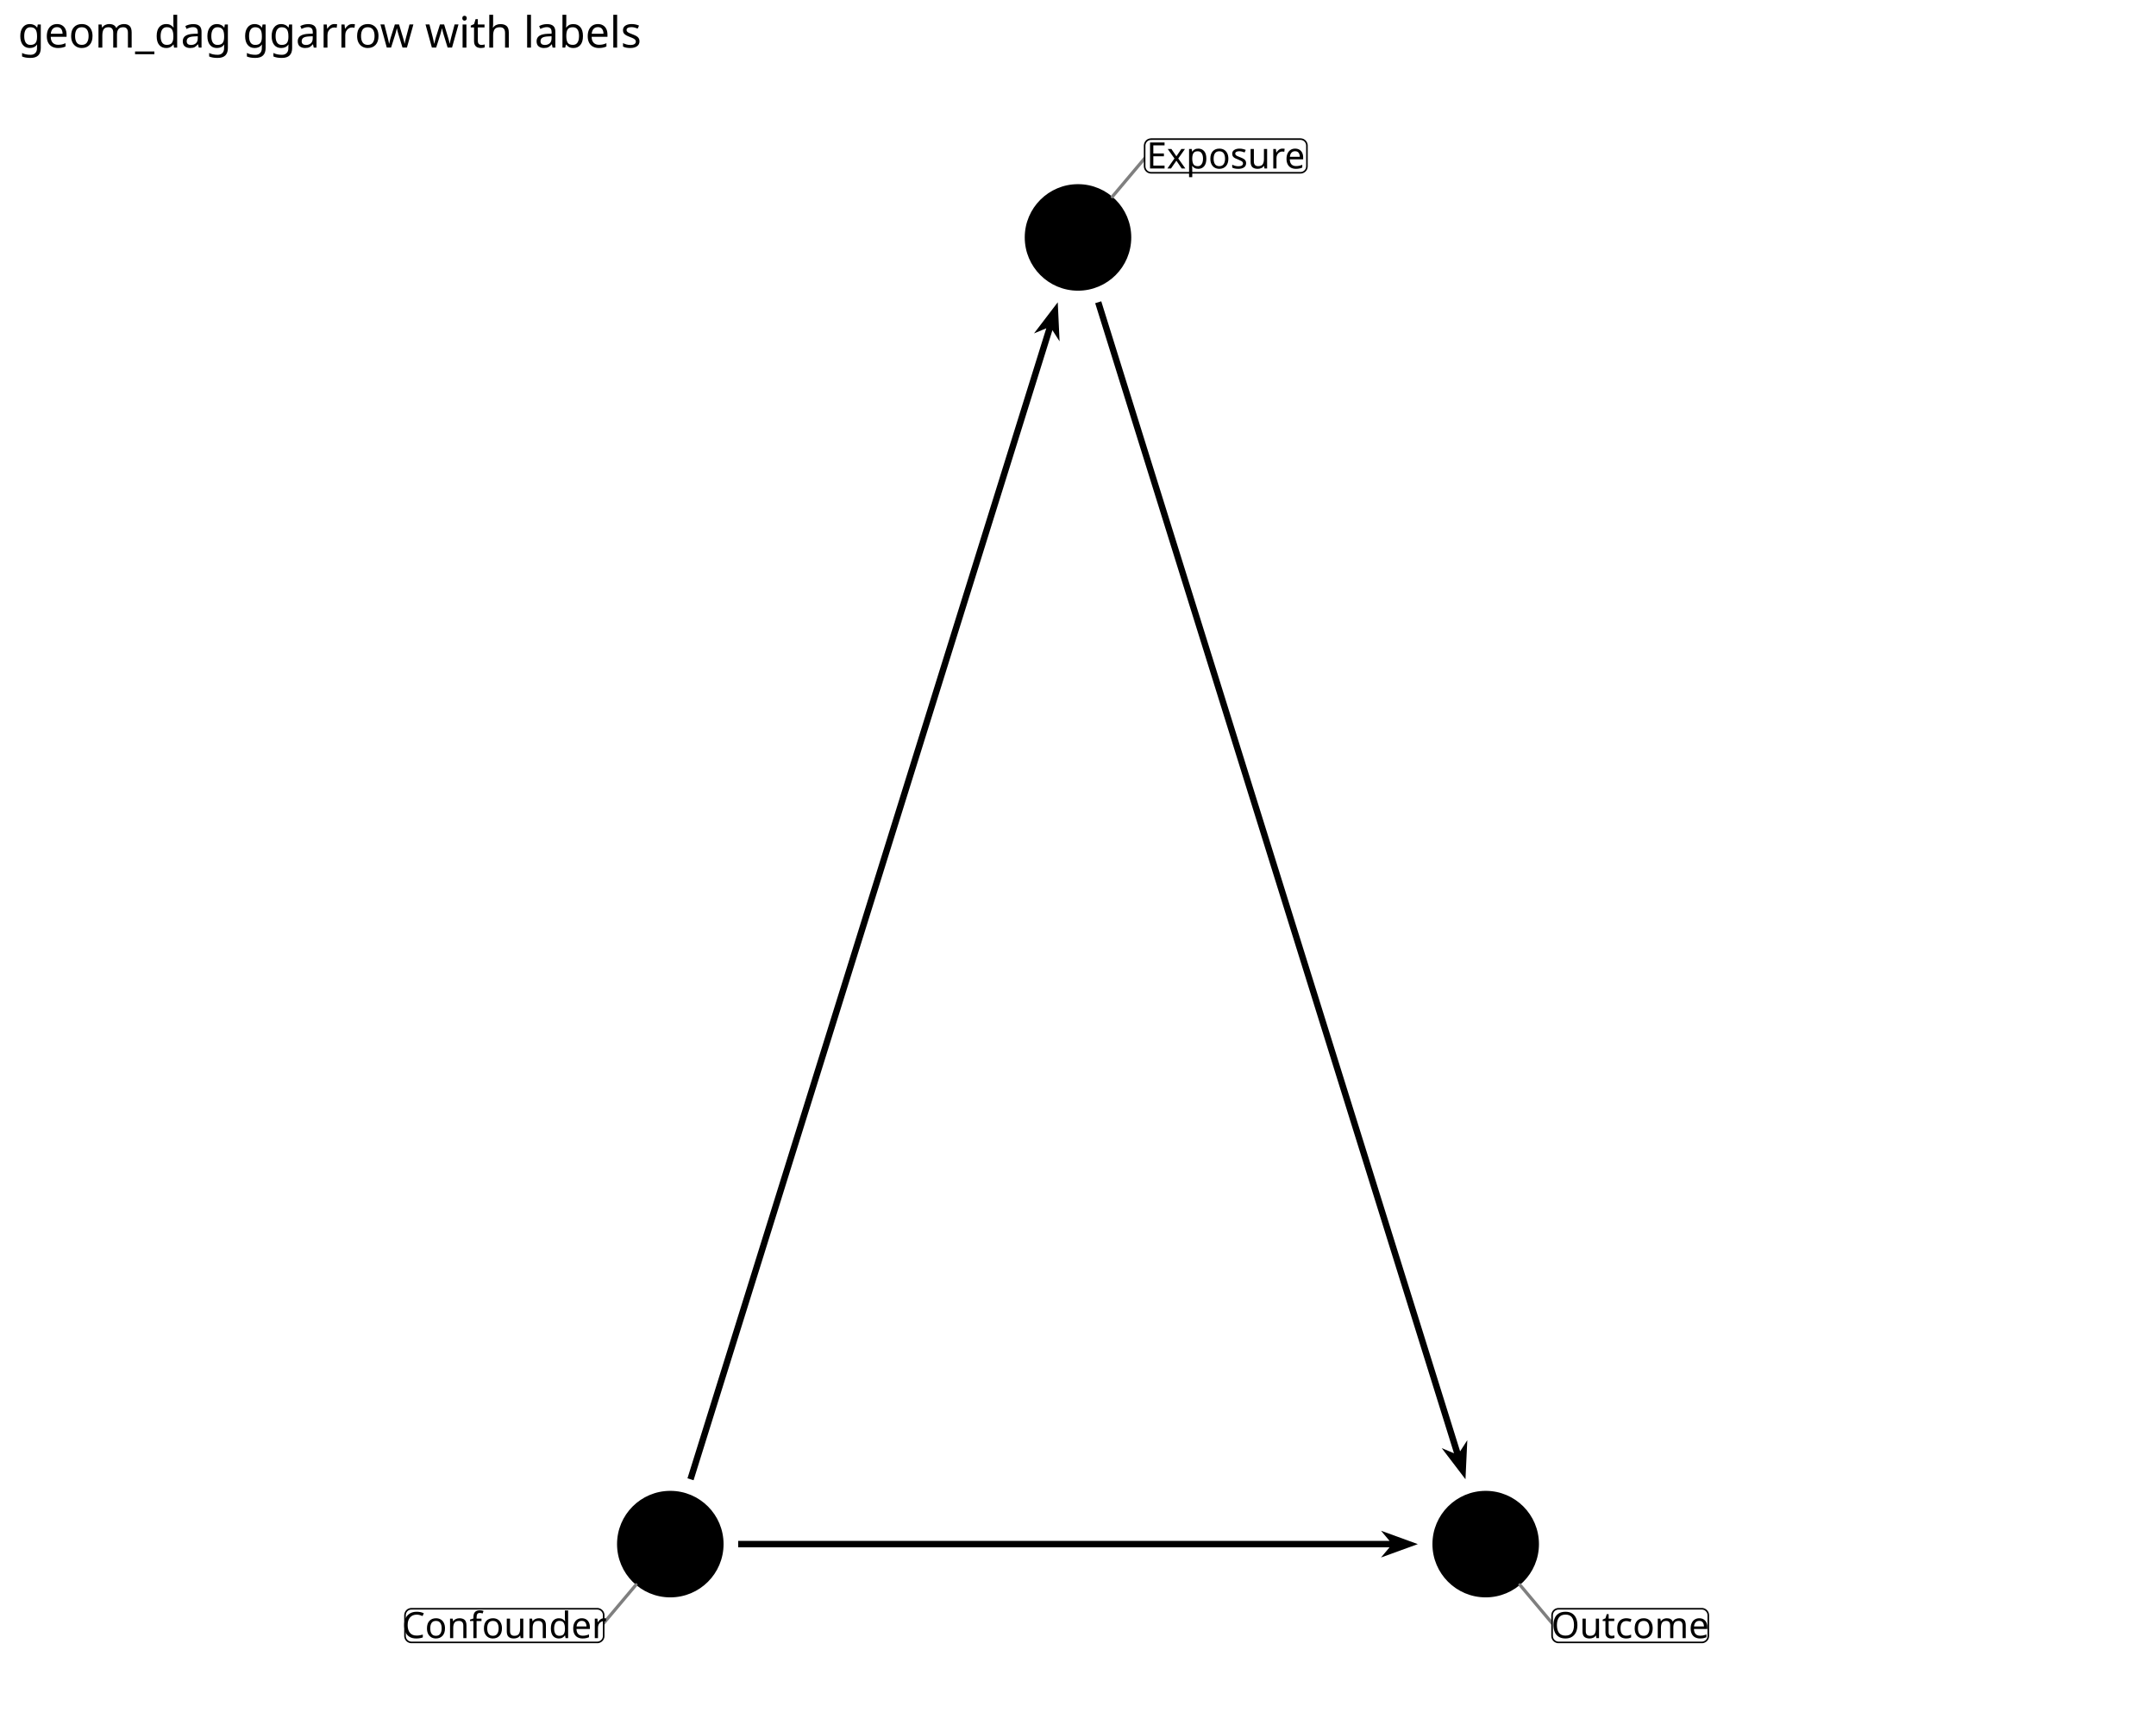
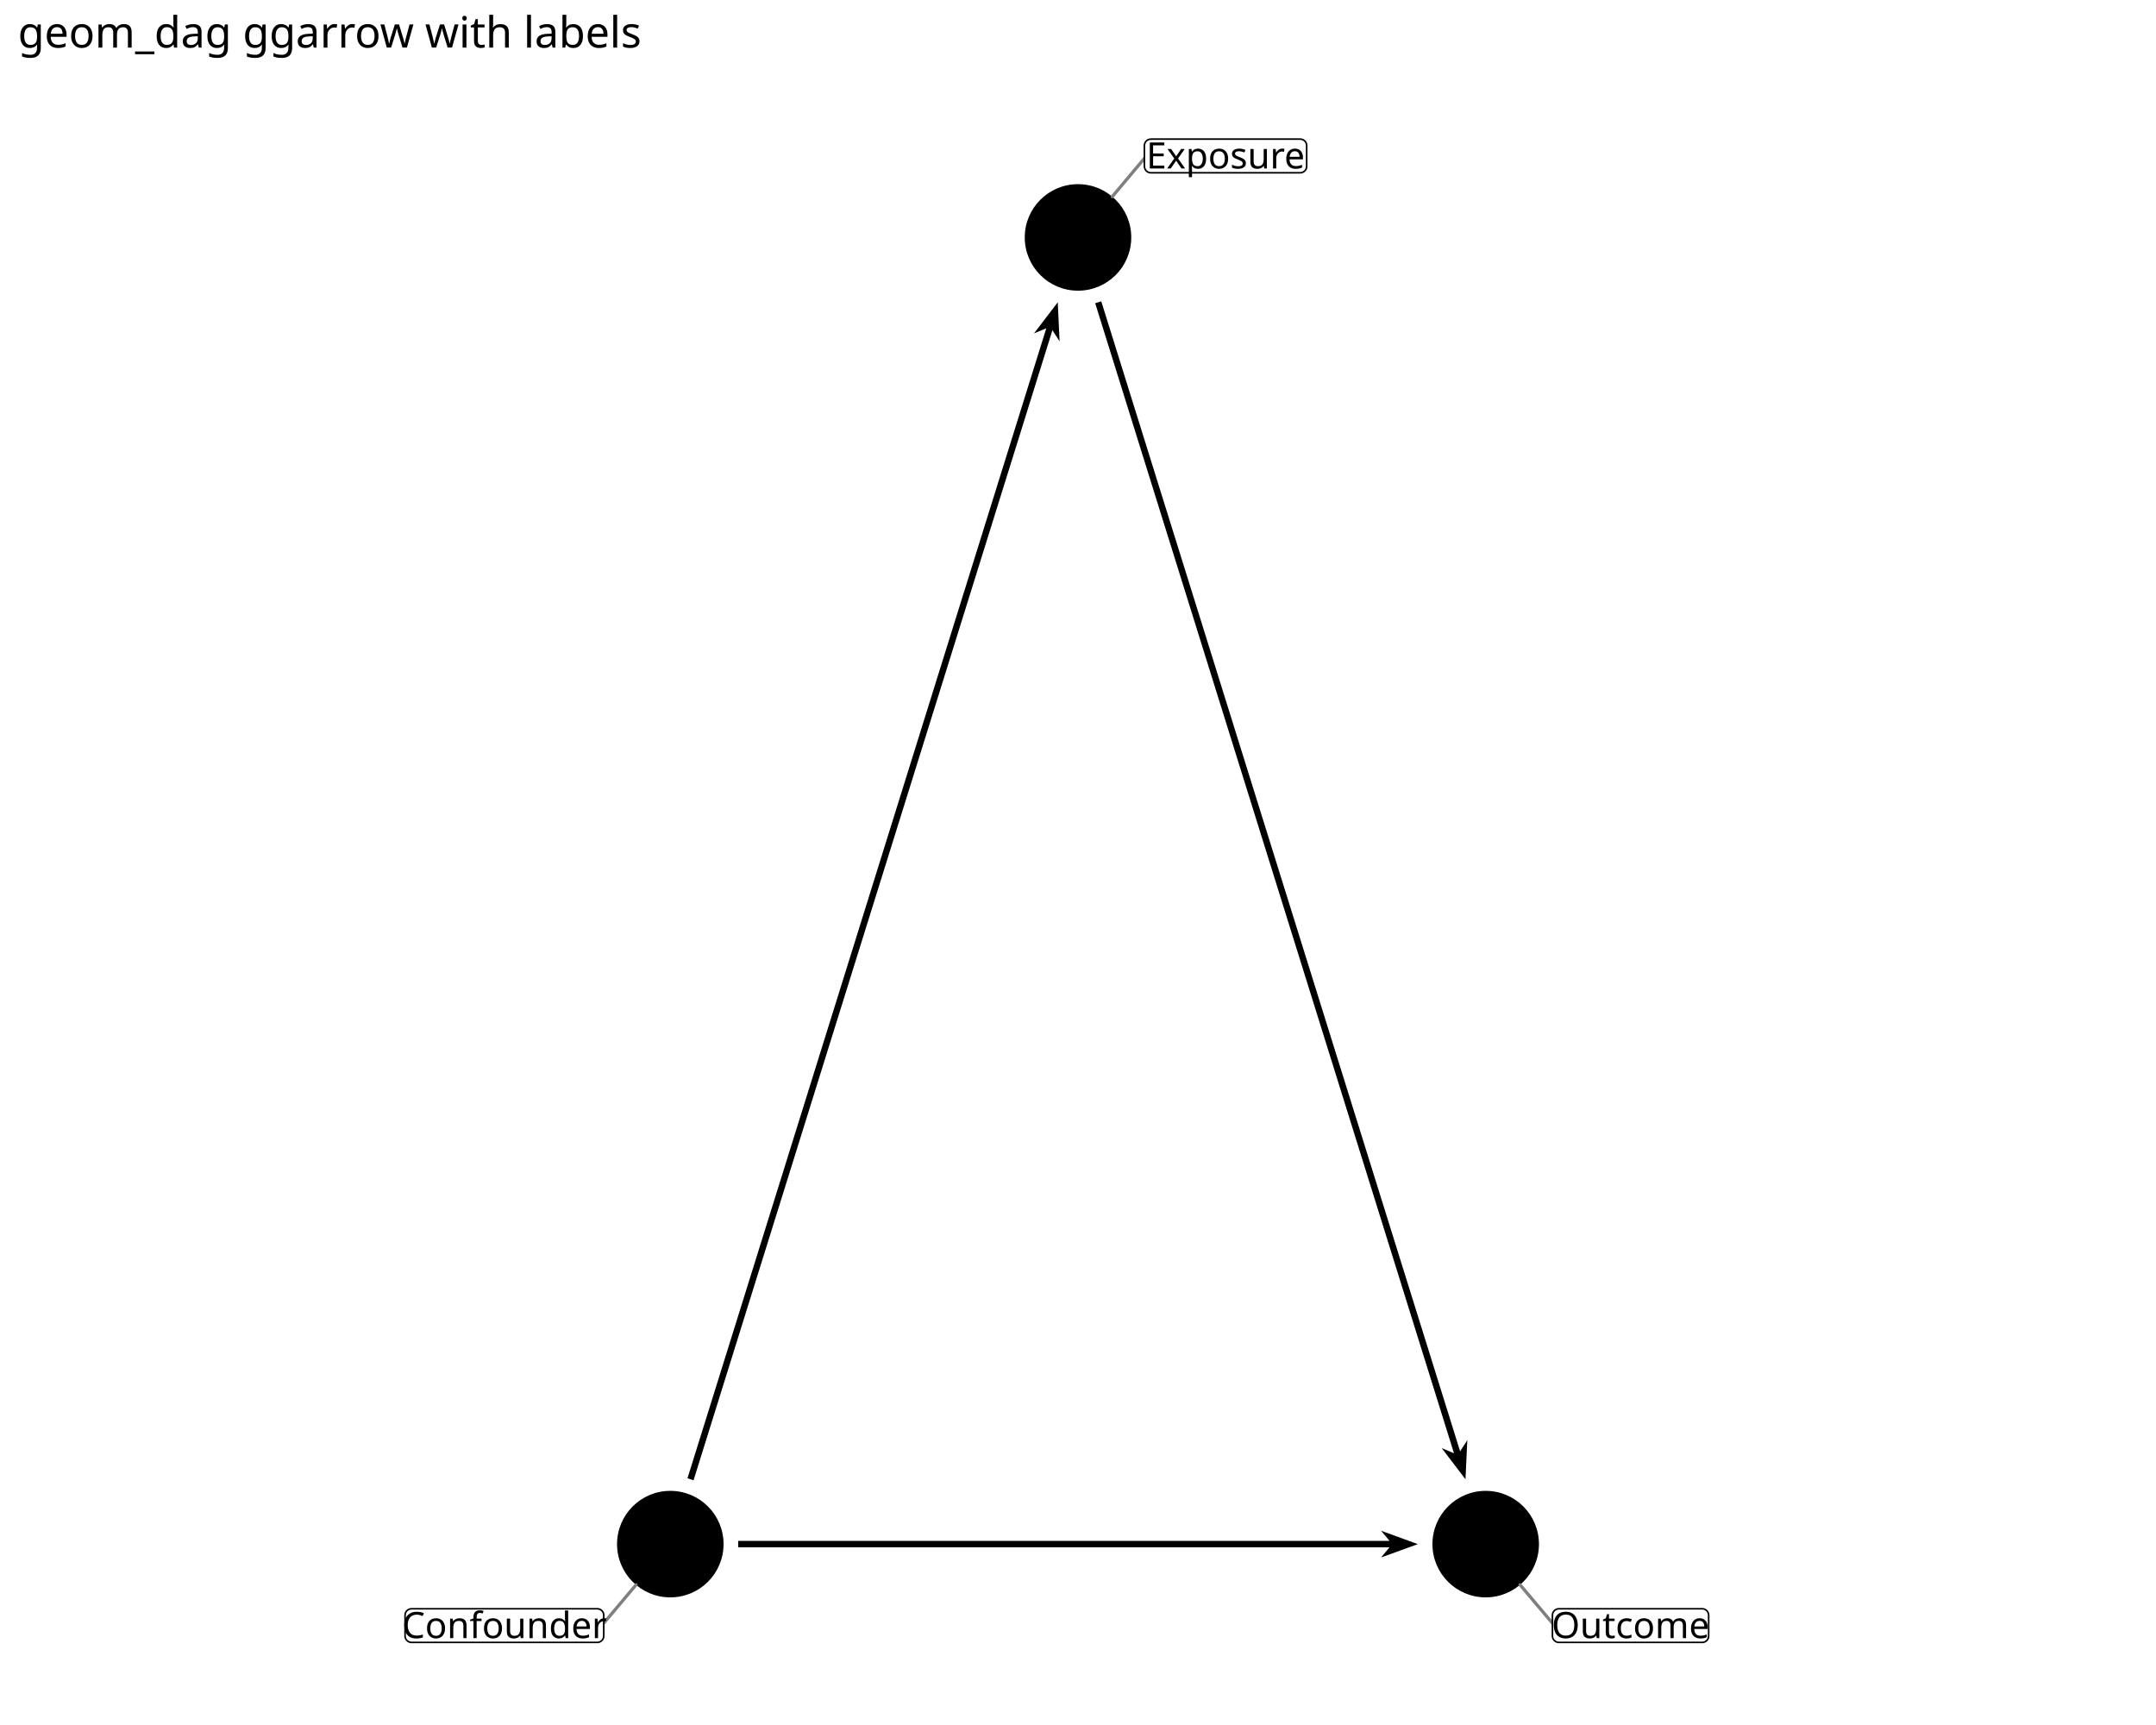
<svg xmlns="http://www.w3.org/2000/svg" class="svglite" data-engine-version="2.0" width="720.00pt" height="576.00pt" viewBox="0 0 720.00 576.00">
  <defs>
    <style type="text/css">
    .svglite line, .svglite polyline, .svglite polygon, .svglite path, .svglite rect, .svglite circle {
      fill: none;
      stroke: #000000;
      stroke-linecap: round;
      stroke-linejoin: round;
      stroke-miterlimit: 10.00;
    }
  </style>
  </defs>
  <rect width="100%" height="100%" style="stroke: none; fill: #FFFFFF;" />
  <defs>
    <clipPath id="cpMC4wMHw3MjAuMDB8MC4wMHw1NzYuMDA=">
      <rect x="0.00" y="0.00" width="720.00" height="576.00" />
    </clipPath>
  </defs>
  <g clip-path="url(#cpMC4wMHw3MjAuMDB8MC4wMHw1NzYuMDA=)">
    <rect x="0.00" y="0.00" width="720.00" height="576.00" style="stroke-width: 1.16; stroke: none; fill: #FFFFFF;" />
  </g>
  <defs>
    <clipPath id="cpNS45OHw3MTQuMDJ8MjQuODV8NTcwLjAy">
      <rect x="5.98" y="24.85" width="708.04" height="545.17" />
    </clipPath>
  </defs>
  <g clip-path="url(#cpNS45OHw3MTQuMDJ8MjQuODV8NTcwLjAy)">
    <circle cx="360.00" cy="79.28" r="17.43" style="stroke-width: 0.71; fill: #000000;" />
    <circle cx="496.15" cy="515.60" r="17.43" style="stroke-width: 0.71; fill: #000000;" />
    <circle cx="223.85" cy="515.60" r="17.43" style="stroke-width: 0.71; fill: #000000;" />
    <path d="M 490.01 480.89 L 487.61 484.62 L 367.77 100.61 L 366.76 100.93 L 365.74 101.24 L 485.56 485.26 L 481.47 483.55 L 489.40 493.95 Z" style="fill-rule: evenodd; fill: #000000; stroke-width: 0.53; stroke: none; stroke-linecap: butt;" />
    <path d="M 351.46 110.26 L 353.85 113.99 L 353.24 100.93 L 345.31 111.33 L 349.41 109.62 L 229.58 493.63 L 230.60 493.95 L 231.62 494.27 Z" style="fill-rule: evenodd; fill: #000000; stroke-width: 0.53; stroke: none; stroke-linecap: butt;" />
    <path d="M 473.48 515.60 L 461.19 511.13 L 464.04 514.52 L 246.52 514.53 L 246.52 516.67 L 464.04 516.67 L 461.19 520.07 Z" style="fill-rule: evenodd; fill: #000000; stroke-width: 0.53; stroke: none; stroke-linecap: butt;" />
-     <line x1="382.25" y1="52.88" x2="371.45" y2="65.69" style="stroke-width: 1.07; stroke: #7F7F7F;" />
-     <line x1="518.32" y1="542.00" x2="507.58" y2="529.21" style="stroke-width: 1.07; stroke: #7F7F7F;" />
-     <line x1="201.60" y1="542.00" x2="212.39" y2="529.19" style="stroke-width: 1.07; stroke: #7F7F7F;" />
-     <polygon points="384.41,57.69 434.29,57.69 434.20,57.69 434.55,57.68 434.89,57.61 435.22,57.48 435.52,57.31 435.79,57.09 436.02,56.83 436.20,56.54 436.34,56.22 436.42,55.88 436.45,55.53 436.45,55.53 436.45,48.61 436.45,48.61 436.42,48.27 436.34,47.93 436.20,47.61 436.02,47.32 435.79,47.06 435.52,46.84 435.22,46.66 434.89,46.54 434.55,46.47 434.29,46.45 384.41,46.45 384.67,46.47 384.33,46.46 383.98,46.50 383.65,46.60 383.33,46.74 383.05,46.94 382.80,47.18 382.59,47.46 382.43,47.77 382.32,48.10 382.26,48.44 382.25,48.61 382.25,55.53 382.26,55.36 382.26,55.71 382.32,56.05 382.43,56.38 382.59,56.69 382.80,56.96 383.05,57.21 383.33,57.40 383.65,57.55 383.98,57.65 384.33,57.69 " style="stroke-width: 0.53; fill: #FFFFFF;" />
-     <text x="409.35" y="56.25" text-anchor="middle" style="font-size: 12.14px; font-family: sans;" textLength="51.32px" lengthAdjust="spacingAndGlyphs">Exposure</text>
-     <polygon points="520.48,548.42 568.33,548.42 568.24,548.42 568.59,548.41 568.93,548.34 569.25,548.21 569.55,548.04 569.82,547.82 570.05,547.56 570.24,547.27 570.38,546.95 570.46,546.61 570.49,546.26 570.49,546.26 570.49,539.35 570.49,539.35 570.46,539.00 570.38,538.66 570.24,538.34 570.05,538.05 569.82,537.79 569.55,537.57 569.25,537.39 568.93,537.27 568.59,537.20 568.33,537.19 520.48,537.19 520.74,537.20 520.40,537.19 520.05,537.23 519.72,537.33 519.40,537.47 519.12,537.67 518.87,537.91 518.66,538.19 518.50,538.50 518.39,538.83 518.33,539.17 518.32,539.35 518.32,546.26 518.33,546.09 518.33,546.44 518.39,546.78 518.50,547.11 518.66,547.42 518.87,547.69 519.12,547.94 519.40,548.13 519.72,548.28 520.05,548.38 520.40,548.42 " style="stroke-width: 0.53; fill: #FFFFFF;" />
-     <text x="544.41" y="546.98" text-anchor="middle" style="font-size: 12.14px; font-family: sans;" textLength="49.28px" lengthAdjust="spacingAndGlyphs">Outcome</text>
-     <polygon points="137.41,548.42 199.44,548.42 199.36,548.42 199.70,548.41 200.04,548.34 200.37,548.21 200.67,548.04 200.94,547.82 201.17,547.56 201.36,547.27 201.49,546.95 201.58,546.61 201.60,546.26 201.60,546.26 201.60,539.35 201.60,539.35 201.58,539.00 201.49,538.66 201.36,538.34 201.17,538.05 200.94,537.79 200.67,537.57 200.37,537.39 200.04,537.27 199.70,537.20 199.44,537.19 137.41,537.19 137.67,537.20 137.33,537.19 136.98,537.23 136.65,537.33 136.33,537.47 136.05,537.67 135.80,537.91 135.59,538.19 135.43,538.50 135.32,538.83 135.26,539.17 135.25,539.35 135.25,546.26 135.26,546.09 135.26,546.44 135.32,546.78 135.43,547.11 135.59,547.42 135.80,547.69 136.05,547.94 136.33,548.13 136.65,548.28 136.98,548.38 137.33,548.42 " style="stroke-width: 0.53; fill: #FFFFFF;" />
-     <text x="168.43" y="546.98" text-anchor="middle" style="font-size: 12.14px; font-family: sans;" textLength="63.47px" lengthAdjust="spacingAndGlyphs">Confounder</text>
+     <line x1="382.17" y1="52.88" x2="371.43" y2="65.67" style="stroke-width: 1.07; stroke: #7F7F7F;" />
+     <line x1="518.44" y1="542.00" x2="507.62" y2="529.18" style="stroke-width: 1.07; stroke: #7F7F7F;" />
+     <line x1="201.62" y1="542.00" x2="212.40" y2="529.20" style="stroke-width: 1.07; stroke: #7F7F7F;" />
+     <polygon points="384.33,57.69 434.21,57.69 434.12,57.69 434.47,57.68 434.81,57.61 435.14,57.48 435.44,57.31 435.71,57.09 435.94,56.83 436.12,56.54 436.26,56.22 436.34,55.88 436.37,55.53 436.37,55.53 436.37,48.61 436.37,48.61 436.34,48.27 436.26,47.93 436.12,47.61 435.94,47.32 435.71,47.06 435.44,46.84 435.14,46.66 434.81,46.54 434.47,46.47 434.21,46.45 384.33,46.45 384.59,46.47 384.25,46.46 383.90,46.50 383.57,46.60 383.25,46.74 382.97,46.94 382.72,47.18 382.51,47.46 382.35,47.77 382.24,48.10 382.18,48.44 382.17,48.61 382.17,55.53 382.18,55.36 382.18,55.71 382.24,56.05 382.35,56.38 382.51,56.69 382.72,56.96 382.97,57.21 383.25,57.40 383.57,57.55 383.90,57.65 384.25,57.69 " style="stroke-width: 0.53; fill: #FFFFFF;" />
+     <text x="409.27" y="56.25" text-anchor="middle" style="font-size: 12.14px; font-family: sans;" textLength="51.32px" lengthAdjust="spacingAndGlyphs">Exposure</text>
+     <polygon points="520.60,548.42 568.45,548.42 568.36,548.42 568.71,548.41 569.05,548.34 569.37,548.21 569.67,548.04 569.94,547.82 570.17,547.56 570.36,547.27 570.49,546.95 570.58,546.61 570.61,546.26 570.61,546.26 570.61,539.35 570.61,539.35 570.58,539.00 570.49,538.66 570.36,538.34 570.17,538.05 569.94,537.79 569.67,537.57 569.37,537.39 569.05,537.27 568.71,537.20 568.45,537.19 520.60,537.19 520.86,537.20 520.51,537.19 520.17,537.23 519.84,537.33 519.52,537.47 519.24,537.67 518.99,537.91 518.78,538.19 518.61,538.50 518.50,538.83 518.45,539.17 518.44,539.35 518.44,546.26 518.45,546.09 518.45,546.44 518.50,546.78 518.61,547.11 518.78,547.42 518.99,547.69 519.24,547.94 519.52,548.13 519.84,548.28 520.17,548.38 520.51,548.42 " style="stroke-width: 0.53; fill: #FFFFFF;" />
+     <text x="544.52" y="546.98" text-anchor="middle" style="font-size: 12.14px; font-family: sans;" textLength="49.28px" lengthAdjust="spacingAndGlyphs">Outcome</text>
+     <polygon points="137.43,548.42 199.46,548.42 199.37,548.42 199.72,548.41 200.06,548.34 200.39,548.21 200.69,548.04 200.96,547.82 201.19,547.56 201.37,547.27 201.51,546.95 201.59,546.61 201.62,546.26 201.62,546.26 201.62,539.35 201.62,539.35 201.59,539.00 201.51,538.66 201.37,538.34 201.19,538.05 200.96,537.79 200.69,537.57 200.39,537.39 200.06,537.27 199.72,537.20 199.46,537.19 137.43,537.19 137.69,537.20 137.34,537.19 137.00,537.23 136.67,537.33 136.35,537.47 136.07,537.67 135.81,537.91 135.61,538.19 135.44,538.50 135.33,538.83 135.28,539.17 135.27,539.35 135.27,546.26 135.28,546.09 135.28,546.44 135.33,546.78 135.44,547.11 135.61,547.42 135.81,547.69 136.07,547.94 136.35,548.13 136.67,548.28 137.00,548.38 137.34,548.42 " style="stroke-width: 0.53; fill: #FFFFFF;" />
+     <text x="168.45" y="546.98" text-anchor="middle" style="font-size: 12.14px; font-family: sans;" textLength="63.47px" lengthAdjust="spacingAndGlyphs">Confounder</text>
  </g>
  <g clip-path="url(#cpMC4wMHw3MjAuMDB8MC4wMHw1NzYuMDA=)">
    <text x="5.98" y="15.89" style="font-size: 14.40px; font-family: sans;" textLength="195.33px" lengthAdjust="spacingAndGlyphs">geom_dag ggarrow with labels</text>
  </g>
</svg>
